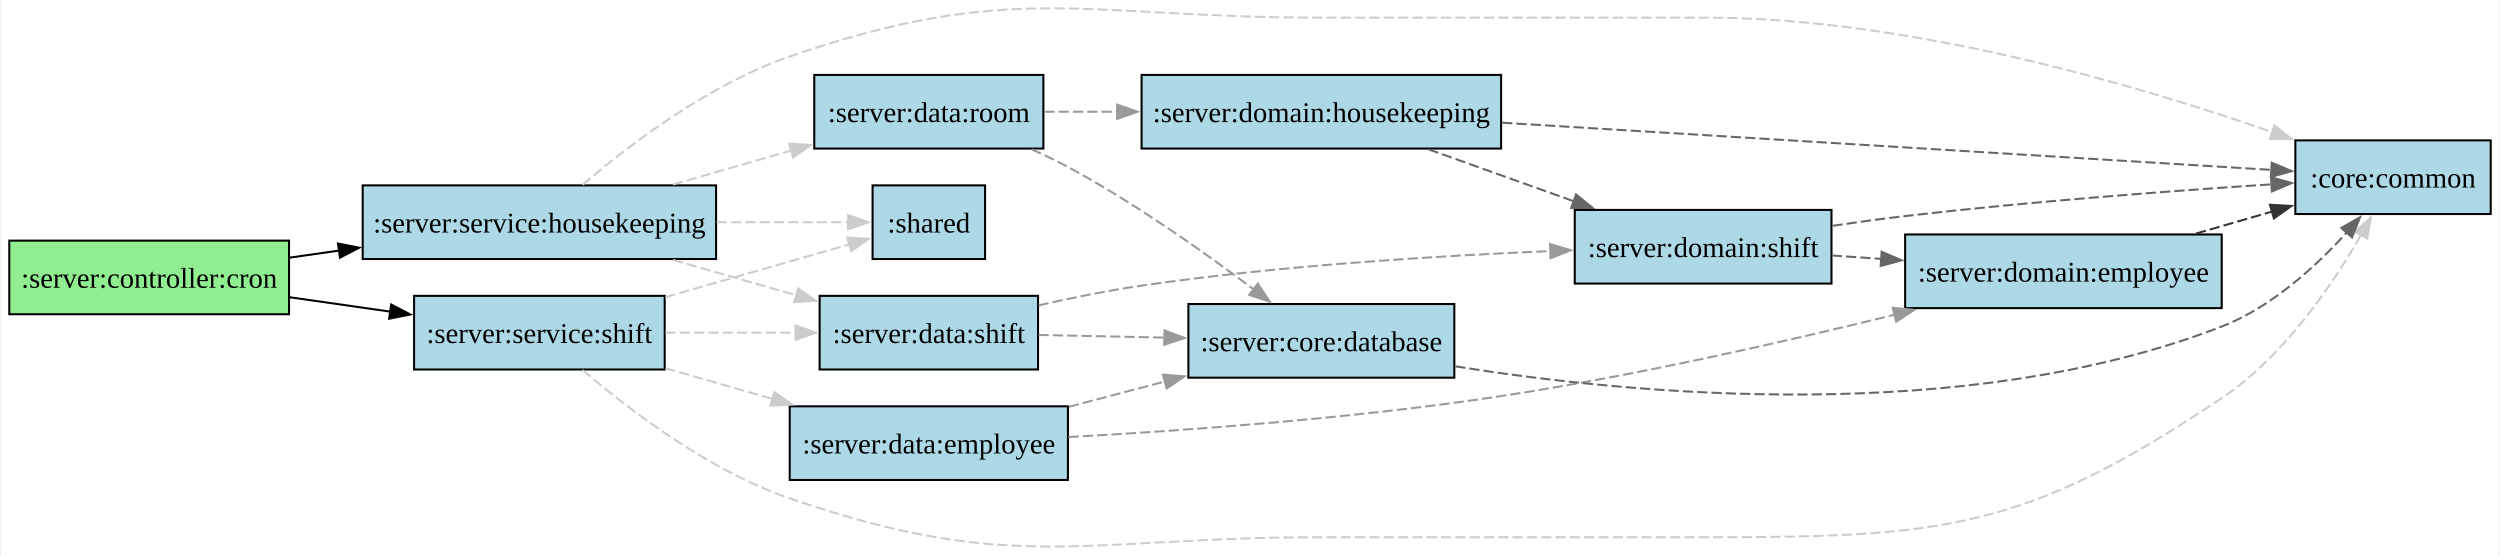
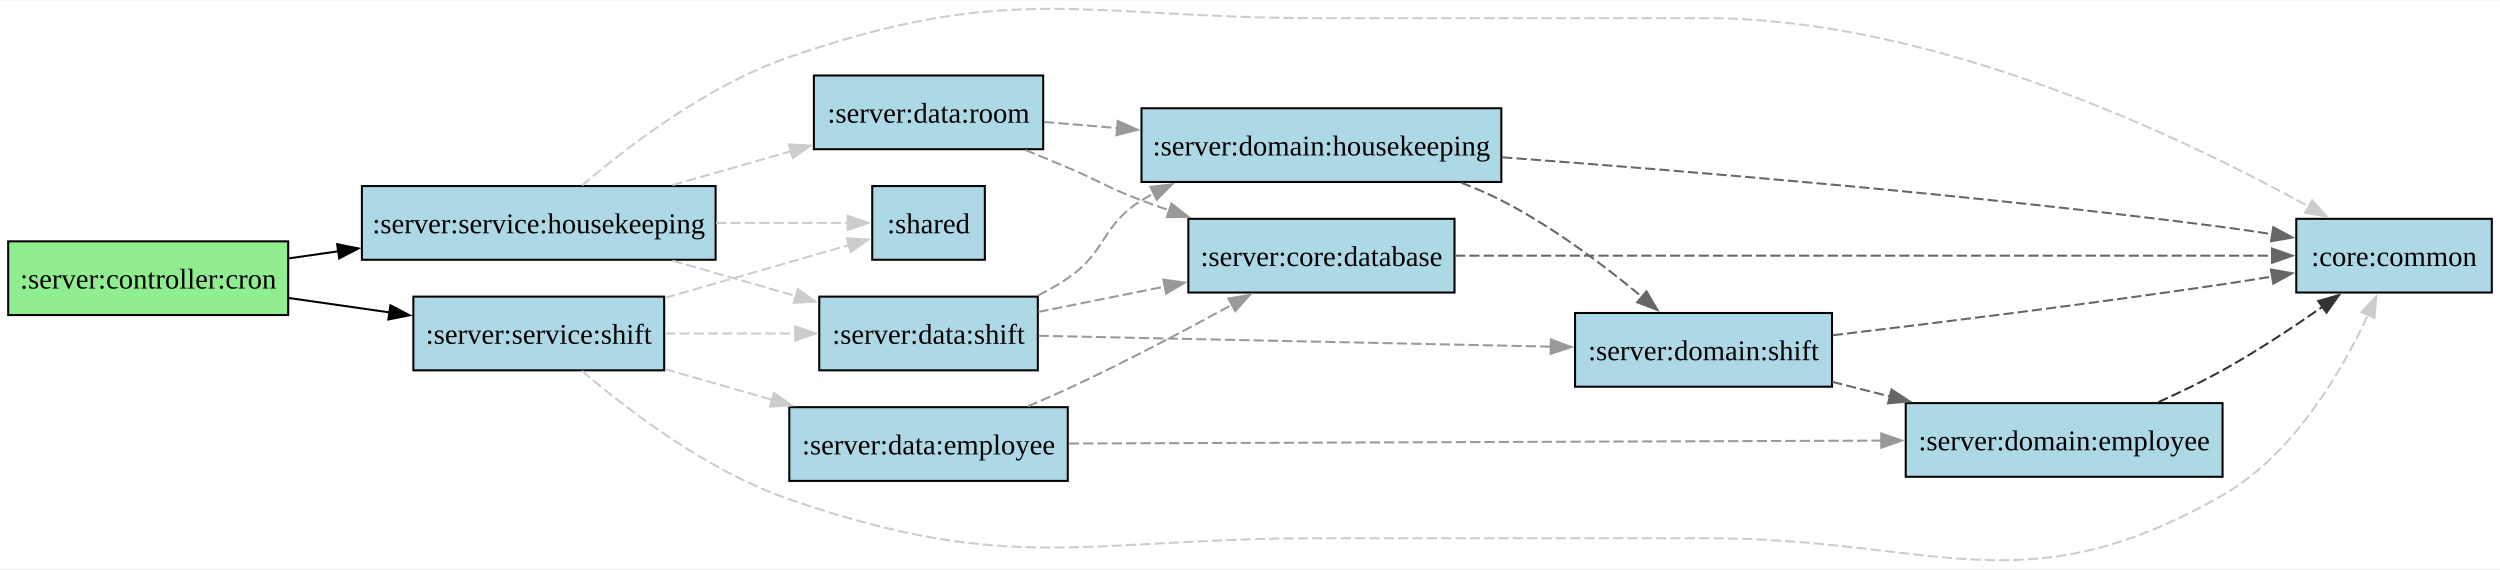
- <svg xmlns="http://www.w3.org/2000/svg" width="1628" height="271pt" viewBox="0 0 1221 271.24">
+ <svg xmlns="http://www.w3.org/2000/svg" width="1628" height="278pt" viewBox="0 0 1221 277.5">
  <g class="graph">
-     <path fill="#fff" d="M0 271.24V0h1221v271.24z" />
+     <path fill="#fff" d="M0 277.5V0h1221v277.5z" />
    <g class="node">
      <path fill="#90ee90" stroke="#000" d="M140.75 117.62H4v36h136.75z" />
-       <text x="68.38" y="-126.57" font-family="Times New Roman,serif" font-size="14" text-anchor="middle" transform="translate(4 267.24)">:server:controller:cron</text>
+       <text x="68.38" y="-132.83" font-family="Times New Roman,serif" font-size="14" text-anchor="middle" transform="translate(4 273.5)">:server:controller:cron</text>
    </g>
    <g class="node">
      <path fill="#add8e6" stroke="#000" d="M349.5 90.62H176.75v36H349.5z" />
-       <text x="259.12" y="-153.57" font-family="Times New Roman,serif" font-size="14" text-anchor="middle" transform="translate(4 267.24)">:server:service:housekeeping</text>
+       <text x="259.12" y="-159.83" font-family="Times New Roman,serif" font-size="14" text-anchor="middle" transform="translate(4 273.5)">:server:service:housekeeping</text>
    </g>
    <g stroke="#000" class="edge">
-       <path fill="none" d="M140.98 125.95c7.93-1.13 16.13-2.31 24.36-3.48" />
-       <path d="m164.66 119.03 10.39 2.05-9.4 4.88z" />
+       <path fill="none" d="M140.98 125.95c7.93-1.14 16.13-2.31 24.36-3.49" />
+       <path d="m164.66 119.02 10.39 2.05-9.4 4.88z" />
    </g>
    <g class="node">
      <path fill="#add8e6" stroke="#000" d="M324.38 144.62h-122.5v36h122.5z" />
-       <text x="259.12" y="-99.57" font-family="Times New Roman,serif" font-size="14" text-anchor="middle" transform="translate(4 267.24)">:server:service:shift</text>
+       <text x="259.12" y="-105.83" font-family="Times New Roman,serif" font-size="14" text-anchor="middle" transform="translate(4 273.5)">:server:service:shift</text>
    </g>
    <g stroke="#000" class="edge">
-       <path fill="none" d="M140.98 145.29c16.08 2.3 33.28 4.76 49.52 7.09" />
+       <path fill="none" d="M140.98 145.29c16.08 2.3 33.28 4.76 49.52 7.08" />
      <path d="m190.67 148.86 9.4 4.88-10.39 2.05z" />
    </g>
    <g class="node">
-       <path fill="#add8e6" stroke="#000" d="M1217 68.62h-95.5v36h95.5z" />
-       <text x="1165.25" y="-175.57" font-family="Times New Roman,serif" font-size="14" text-anchor="middle" transform="translate(4 267.24)">:core:common</text>
+       <path fill="#add8e6" stroke="#000" d="M1217 106.62h-95.5v36h95.5z" />
+       <text x="1165.25" y="-143.83" font-family="Times New Roman,serif" font-size="14" text-anchor="middle" transform="translate(4 273.5)">:core:common</text>
    </g>
    <g stroke="#ccc" class="edge">
-       <path fill="none" stroke-dasharray="5,2" d="M284.25 90.34c22.72-19.42 61.72-49.14 101.25-62.72 109.11-37.48 143.51-19 258.88-19H833c99.49 0 211.36 32.99 277.43 56.06" />
-       <path fill="#ccc" d="m1111.35 61.29 8.26 6.64-10.6-.04z" />
+       <path fill="none" stroke-dasharray="5,2" d="M284.25 90.34c22.72-19.42 61.72-49.14 101.25-62.72 109.11-37.48 143.51-19 258.88-19H833c111.72 0 233.45 58.24 294.9 92.19" />
+       <path fill="#ccc" d="m1129.26 97.56 7.01 7.94-10.44-1.84z" />
    </g>
    <g class="node">
      <path fill="#add8e6" stroke="#000" d="M506.88 144.62H400.12v36h106.76z" />
-       <text x="449.5" y="-99.57" font-family="Times New Roman,serif" font-size="14" text-anchor="middle" transform="translate(4 267.24)">:server:data:shift</text>
+       <text x="449.5" y="-105.83" font-family="Times New Roman,serif" font-size="14" text-anchor="middle" transform="translate(4 273.5)">:server:data:shift</text>
    </g>
    <g stroke="#ccc" class="edge">
-       <path fill="none" stroke-dasharray="5,2" d="M328.43 127.05c19.51 5.6 40.93 11.74 60.41 17.32" />
-       <path fill="#ccc" d="m389.63 140.96 8.65 6.12-10.58.61z" />
+       <path fill="none" stroke-dasharray="5,2" d="M328.43 127.05c19.51 5.59 40.93 11.74 60.41 17.32" />
+       <path fill="#ccc" d="m389.63 140.95 8.65 6.12-10.58.61z" />
    </g>
    <g class="node">
      <path fill="#add8e6" stroke="#000" d="M481 90.62h-55v36h55z" />
-       <text x="449.5" y="-153.57" font-family="Times New Roman,serif" font-size="14" text-anchor="middle" transform="translate(4 267.24)">:shared</text>
+       <text x="449.5" y="-159.83" font-family="Times New Roman,serif" font-size="14" text-anchor="middle" transform="translate(4 273.5)">:shared</text>
    </g>
    <g stroke="#ccc" class="edge">
      <path fill="none" stroke-dasharray="5,2" d="M349.77 108.62h64.5" />
      <path fill="#ccc" d="m414.01 105.12 10 3.5-10 3.5z" />
    </g>
    <g class="node">
      <path fill="#add8e6" stroke="#000" d="M509.5 36.62h-112v36h112z" />
-       <text x="449.5" y="-207.57" font-family="Times New Roman,serif" font-size="14" text-anchor="middle" transform="translate(4 267.24)">:server:data:room</text>
+       <text x="449.5" y="-213.83" font-family="Times New Roman,serif" font-size="14" text-anchor="middle" transform="translate(4 273.5)">:server:data:room</text>
    </g>
    <g stroke="#ccc" class="edge">
-       <path fill="none" stroke-dasharray="5,2" d="M328.43 90.19c18.71-5.37 39.17-11.23 57.99-16.63" />
-       <path fill="#ccc" d="m385.25 70.26 10.58.61-8.65 6.12z" />
+       <path fill="none" stroke-dasharray="5,2" d="M328.43 90.18c18.71-5.36 39.17-11.23 57.99-16.62" />
+       <path fill="#ccc" d="m385.25 70.25 10.58.61-8.65 6.12z" />
    </g>
    <g class="node">
-       <path fill="#add8e6" stroke="#000" d="M894.75 102.62h-125.5v36h125.5z" />
-       <text x="828" y="-141.57" font-family="Times New Roman,serif" font-size="14" text-anchor="middle" transform="translate(4 267.24)">:server:domain:shift</text>
+       <path fill="#add8e6" stroke="#000" d="M894.75 152.62h-125.5v36h125.5z" />
+       <text x="828" y="-97.83" font-family="Times New Roman,serif" font-size="14" text-anchor="middle" transform="translate(4 273.5)">:server:domain:shift</text>
    </g>
    <g stroke="#666" class="edge">
-       <path fill="none" stroke-dasharray="5,2" d="M895.22 110.38c11.78-1.74 24.02-3.42 35.53-4.76 60.92-7.1 130.94-12.35 179.09-15.51" />
-       <path fill="#666" d="m1109.57 86.62 10.21 2.85-9.76 4.14z" />
+       <path fill="none" stroke-dasharray="5,2" d="M895.1 163.48c51.17-6.06 125.6-15.28 190.4-24.86 7.84-1.16 16.08-2.46 24.2-3.79" />
+       <path fill="#666" d="m1109.11 131.38 10.44 1.82-9.29 5.09z" />
    </g>
    <g class="node">
-       <path fill="#add8e6" stroke="#000" d="M1085.5 114.62H930.75v36h154.75z" />
-       <text x="1004.12" y="-129.57" font-family="Times New Roman,serif" font-size="14" text-anchor="middle" transform="translate(4 267.24)">:server:domain:employee</text>
+       <path fill="#add8e6" stroke="#000" d="M1085.5 196.62H930.75v36h154.75z" />
+       <text x="1004.12" y="-53.83" font-family="Times New Roman,serif" font-size="14" text-anchor="middle" transform="translate(4 273.5)">:server:domain:employee</text>
    </g>
    <g stroke="#666" class="edge">
-       <path fill="none" stroke-dasharray="5,2" d="m894.88 124.88 24.41 1.69" />
-       <path fill="#666" d="m919.26 123.06 9.74 4.18-10.22 2.8z" />
+       <path fill="none" stroke-dasharray="5,2" d="M894.88 186.25c9.13 2.31 18.67 4.72 28.16 7.12" />
+       <path fill="#666" d="m923.83 189.96 8.84 5.84-10.55.95z" />
    </g>
    <g stroke="#333" class="edge">
-       <path fill="none" stroke-dasharray="5,2" d="M1072.93 114.18c12.31-3.56 25.15-7.28 37.27-10.78" />
-       <path fill="#333" d="m1109.06 100.09 10.58.58-8.64 6.14z" />
-     </g>
-     <g class="node">
-       <path fill="#add8e6" stroke="#000" d="M733.25 36.62H557.5v36h175.75z" />
-       <text x="641.38" y="-207.57" font-family="Times New Roman,serif" font-size="14" text-anchor="middle" transform="translate(4 267.24)">:server:domain:housekeeping</text>
-     </g>
-     <g stroke="#666" class="edge">
-       <path fill="none" stroke-dasharray="5,2" d="M733.73 59.98c106.85 6.55 284.78 17.46 376.27 23.07" />
-       <path fill="#666" d="m1109.97 79.54 9.77 4.11-10.2 2.88z" />
-     </g>
-     <g stroke="#666" class="edge">
-       <path fill="none" stroke-dasharray="5,2" d="M697.8 73.01c22.02 7.86 47.92 17.12 71 25.38" />
-       <path fill="#666" d="m769.86 95.05 8.24 6.66-10.59-.07z" />
+       <path fill="none" stroke-dasharray="5,2" d="M1054.19 196.13c10.46-4.71 21.41-10.02 31.31-15.51 16.67-9.26 34.28-20.89 48.95-31.15" />
+       <path fill="#333" d="m1132.21 146.77 10.18-2.93-6.13 8.64z" />
    </g>
    <g stroke="#ccc" class="edge">
-       <path fill="none" stroke-dasharray="5,2" d="M284.25 180.9c22.72 19.42 61.72 49.14 101.25 62.72 109.11 37.48 143.51 19 258.88 19H833c116.22 0 155.93-3.34 252.5-68 30.23-20.24 54.03-55.21 68.2-79.87" />
-       <path fill="#ccc" d="m1150.53 113.26 7.91-7.04-1.79 10.44z" />
+       <path fill="none" stroke-dasharray="5,2" d="M284.25 180.9c22.72 19.41 61.72 49.14 101.25 62.72 109.11 37.48 143.51 19 258.88 19H833c112.61 0 154.72 34.86 252.5-21 34.52-19.72 58.18-60.41 71.1-88.2" />
+       <path fill="#ccc" d="m1153.3 152.21 7.26-7.72-.86 10.56z" />
    </g>
    <g class="node">
      <path fill="#add8e6" stroke="#000" d="M521.5 198.62h-136v36h136z" />
-       <text x="449.5" y="-45.57" font-family="Times New Roman,serif" font-size="14" text-anchor="middle" transform="translate(4 267.24)">:server:data:employee</text>
+       <text x="449.5" y="-51.83" font-family="Times New Roman,serif" font-size="14" text-anchor="middle" transform="translate(4 273.5)">:server:data:employee</text>
    </g>
    <g stroke="#ccc" class="edge">
-       <path fill="none" stroke-dasharray="5,2" d="M324.76 180c16.75 4.8 35.12 10.07 52.58 15.08" />
-       <path fill="#ccc" d="m377.97 191.62 8.65 6.12-10.58.6z" />
+       <path fill="none" stroke-dasharray="5,2" d="M324.76 180c16.75 4.8 35.12 10.07 52.58 15.07" />
+       <path fill="#ccc" d="m377.97 191.61 8.65 6.12-10.58.61z" />
    </g>
    <g stroke="#ccc" class="edge">
      <path fill="none" stroke-dasharray="5,2" d="M324.76 162.62h63.63" />
      <path fill="#ccc" d="m388.39 159.12 10 3.5-10 3.5z" />
    </g>
    <g stroke="#ccc" class="edge">
-       <path fill="none" stroke-dasharray="5,2" d="M324.76 145.24c29.61-8.49 64.3-18.43 90.06-25.82" />
-       <path fill="#ccc" d="m413.58 116.14 10.58.6-8.65 6.12z" />
+       <path fill="none" stroke-dasharray="5,2" d="M324.76 145.23c29.61-8.48 64.3-18.43 90.06-25.81" />
+       <path fill="#ccc" d="m413.58 116.13 10.58.61-8.65 6.12z" />
    </g>
    <g stroke="#999" class="edge">
-       <path fill="none" stroke-dasharray="5,2" d="M521.82 213.65c56.65-3.12 139.66-9.13 211.43-20.03 65.33-9.92 138.33-26.46 192.52-39.81" />
-       <path fill="#999" d="m924.68 150.47 10.55.99-8.87 5.81z" />
+       <path fill="none" stroke-dasharray="5,2" d="M521.99 216.37c99.69-.36 286.42-1.03 396.87-1.43" />
+       <path fill="#999" d="m918.76 211.44 10.02 3.46-9.99 3.54z" />
    </g>
    <g class="node">
-       <path fill="#add8e6" stroke="#000" d="M710.38 148.62h-130v36h130z" />
-       <text x="641.38" y="-95.57" font-family="Times New Roman,serif" font-size="14" text-anchor="middle" transform="translate(4 267.24)">:server:core:database</text>
+       <path fill="#add8e6" stroke="#000" d="M710.38 106.62h-130v36h130z" />
+       <text x="641.38" y="-143.83" font-family="Times New Roman,serif" font-size="14" text-anchor="middle" transform="translate(4 273.5)">:server:core:database</text>
    </g>
    <g stroke="#999" class="edge">
-       <path fill="none" stroke-dasharray="5,2" d="M521.98 198.85c15.18-4 31.39-8.26 46.87-12.34" />
-       <path fill="#999" d="m567.95 183.13 10.56.83-8.77 5.93z" />
+       <path fill="none" stroke-dasharray="5,2" d="M501.98 198.19c6.6-2.76 13.26-5.67 19.52-8.57 27.17-12.62 56.88-28.29 80.28-41.07" />
+       <path fill="#999" d="m599.95 145.56 10.45-1.76-7.08 7.89z" />
    </g>
    <g stroke="#999" class="edge">
-       <path fill="none" stroke-dasharray="5,2" d="M507.15 149.27c16.07-3.65 33.85-7.25 50.35-9.65 67.28-9.79 144.63-14.57 199.86-16.88" />
-       <path fill="#999" d="m757.16 119.24 10.13 3.1-9.85 3.9z" />
+       <path fill="none" stroke-dasharray="5,2" d="M507.25 163.74c65.22 1.38 176.59 3.75 250.19 5.31" />
+       <path fill="#999" d="m757.47 165.55 9.93 3.72-10.07 3.28z" />
+     </g>
+     <g class="node">
+       <path fill="#add8e6" stroke="#000" d="M733.25 52.62H557.5v36h175.75z" />
+       <text x="641.38" y="-197.83" font-family="Times New Roman,serif" font-size="14" text-anchor="middle" transform="translate(4 273.5)">:server:domain:housekeeping</text>
    </g>
    <g stroke="#999" class="edge">
-       <path fill="none" stroke-dasharray="5,2" d="M507.14 163.73c19.07.4 41.01.86 61.68 1.3" />
-       <path fill="#999" d="m568.7 161.53 9.92 3.71-10.07 3.28z" />
+       <path fill="none" stroke-dasharray="5,2" d="M506.86 144.13c5.11-2.57 10.08-5.41 14.64-8.51 19.23-13.1 16.25-25.71 36-38 1.99-1.24 4.04-2.43 6.14-3.56" />
+       <path fill="#999" d="m561.88 91.02 10.52-1.25-7.45 7.54z" />
+     </g>
+     <g stroke="#999" class="edge">
+       <path fill="none" stroke-dasharray="5,2" d="M507.14 152.08c19.16-3.83 41.22-8.25 61.96-12.4" />
+       <path fill="#999" d="m568.16 136.3 10.49 1.47-9.12 5.39z" />
    </g>
    <g stroke="#666" class="edge">
-       <path fill="none" stroke-dasharray="5,2" d="M710.81 179.07c88.01 14.06 249.19 29.14 374.69-19.45 24.34-9.42 46.21-29.5 61.35-46.21" />
-       <path fill="#666" d="m1143.93 111.44 9.2-5.25-3.92 9.84z" />
+       <path fill="none" stroke-dasharray="5,2" d="M733.66 76.58c88.77 6.54 230.19 18.23 351.84 34.04 7.86 1.02 16.11 2.24 24.23 3.52" />
+       <path fill="#666" d="m1110.28 110.69 9.31 5.06-10.43 1.85z" />
+     </g>
+     <g stroke="#666" class="edge">
+       <path fill="none" stroke-dasharray="5,2" d="M713.69 89.01c6.74 2.58 13.37 5.45 19.56 8.61 24.97 12.73 50.25 31.8 68.84 47.26" />
+       <path fill="#666" d="m804.13 142.03 5.37 9.13-9.89-3.79z" />
+     </g>
+     <g stroke="#666" class="edge">
+       <path fill="none" stroke-dasharray="5,2" d="M710.63 124.62h399.3" />
+       <path fill="#666" d="m1109.63 121.12 10 3.5-10 3.5z" />
    </g>
    <g stroke="#999" class="edge">
-       <path fill="none" stroke-dasharray="5,2" d="M509.93 54.62h35.85" />
-       <path fill="#999" d="m545.56 51.12 10 3.5-10 3.5z" />
+       <path fill="none" stroke-dasharray="5,2" d="M509.93 59.29c11.31.95 23.54 1.98 35.85 3.02" />
+       <path fill="#999" d="m545.9 58.81 9.67 4.32-10.26 2.65z" />
    </g>
    <g stroke="#999" class="edge">
-       <path fill="none" stroke-dasharray="5,2" d="M503.75 73c6.07 2.69 12.12 5.59 17.75 8.62 32.46 17.49 66.75 41.76 90.84 59.89" />
-       <path fill="#999" d="m614.32 138.62 5.84 8.84-10.08-3.27z" />
+       <path fill="none" stroke-dasharray="5,2" d="M500.72 73c6.98 2.84 14.08 5.78 20.78 8.62 16.12 6.83 19.61 9.83 36 16 4.41 1.66 8.97 3.29 13.58 4.89" />
+       <path fill="#999" d="m572.12 99.17 8.35 6.52-10.59.11z" />
    </g>
  </g>
</svg>
